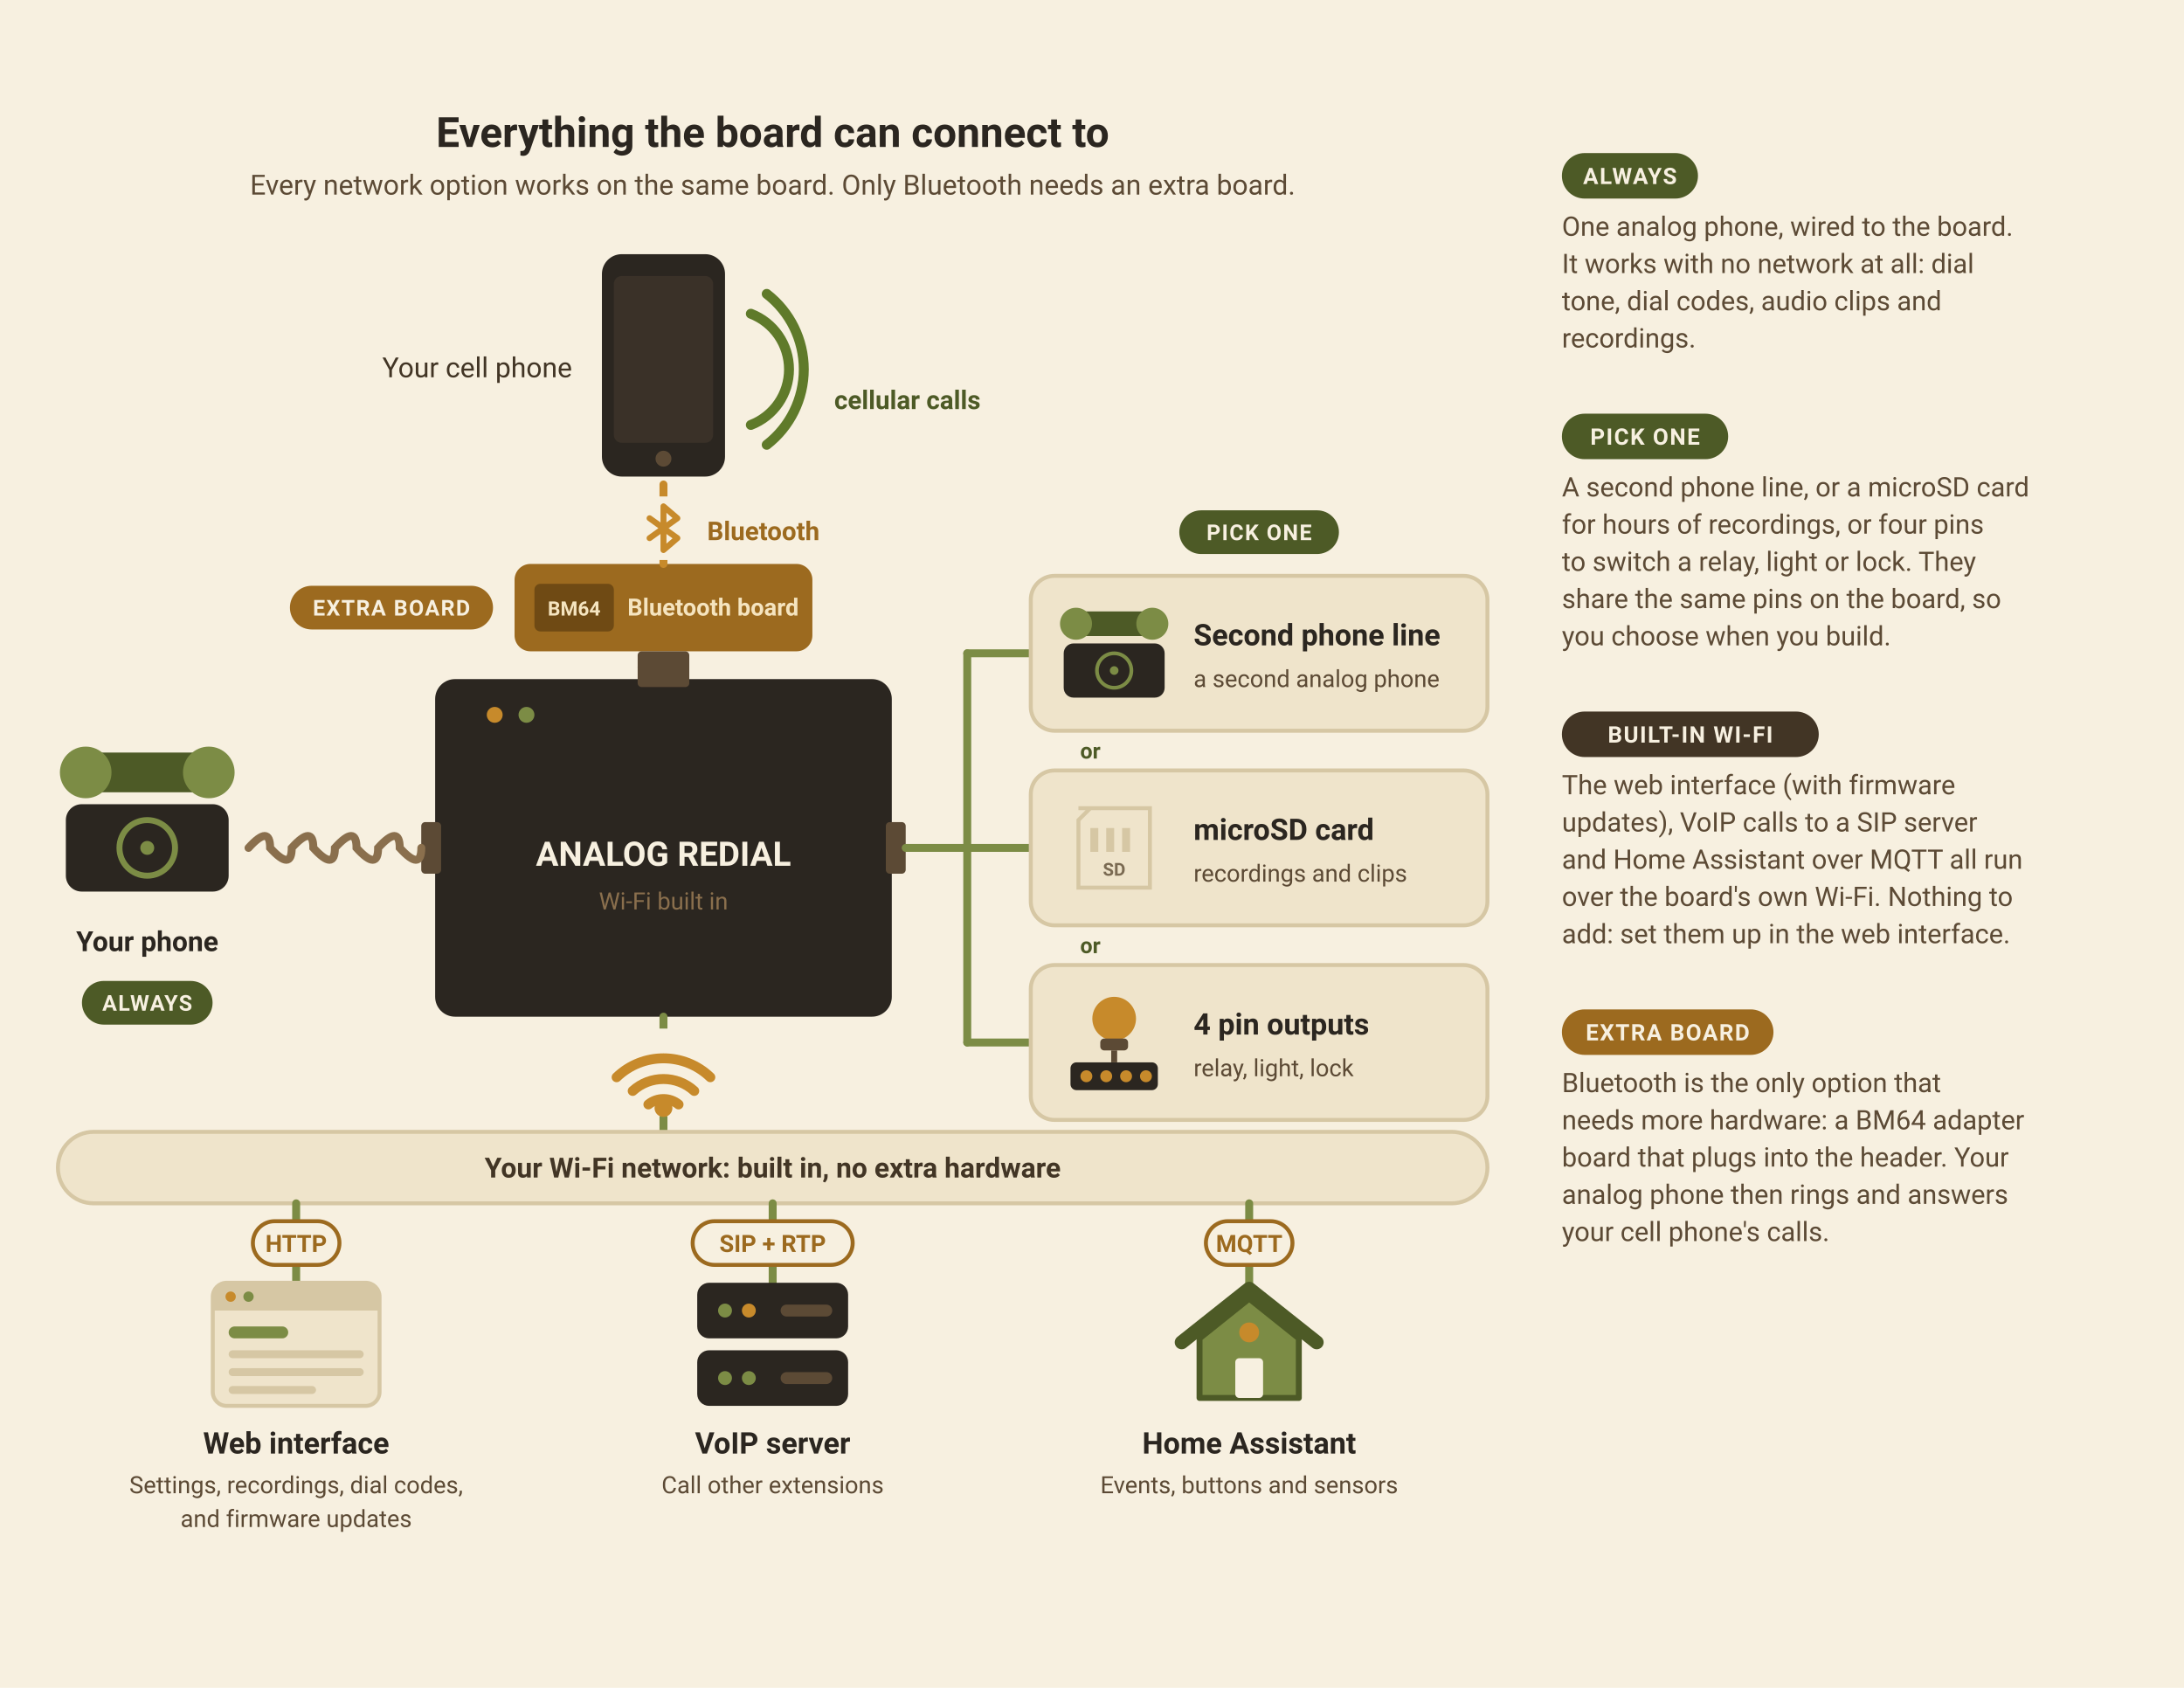
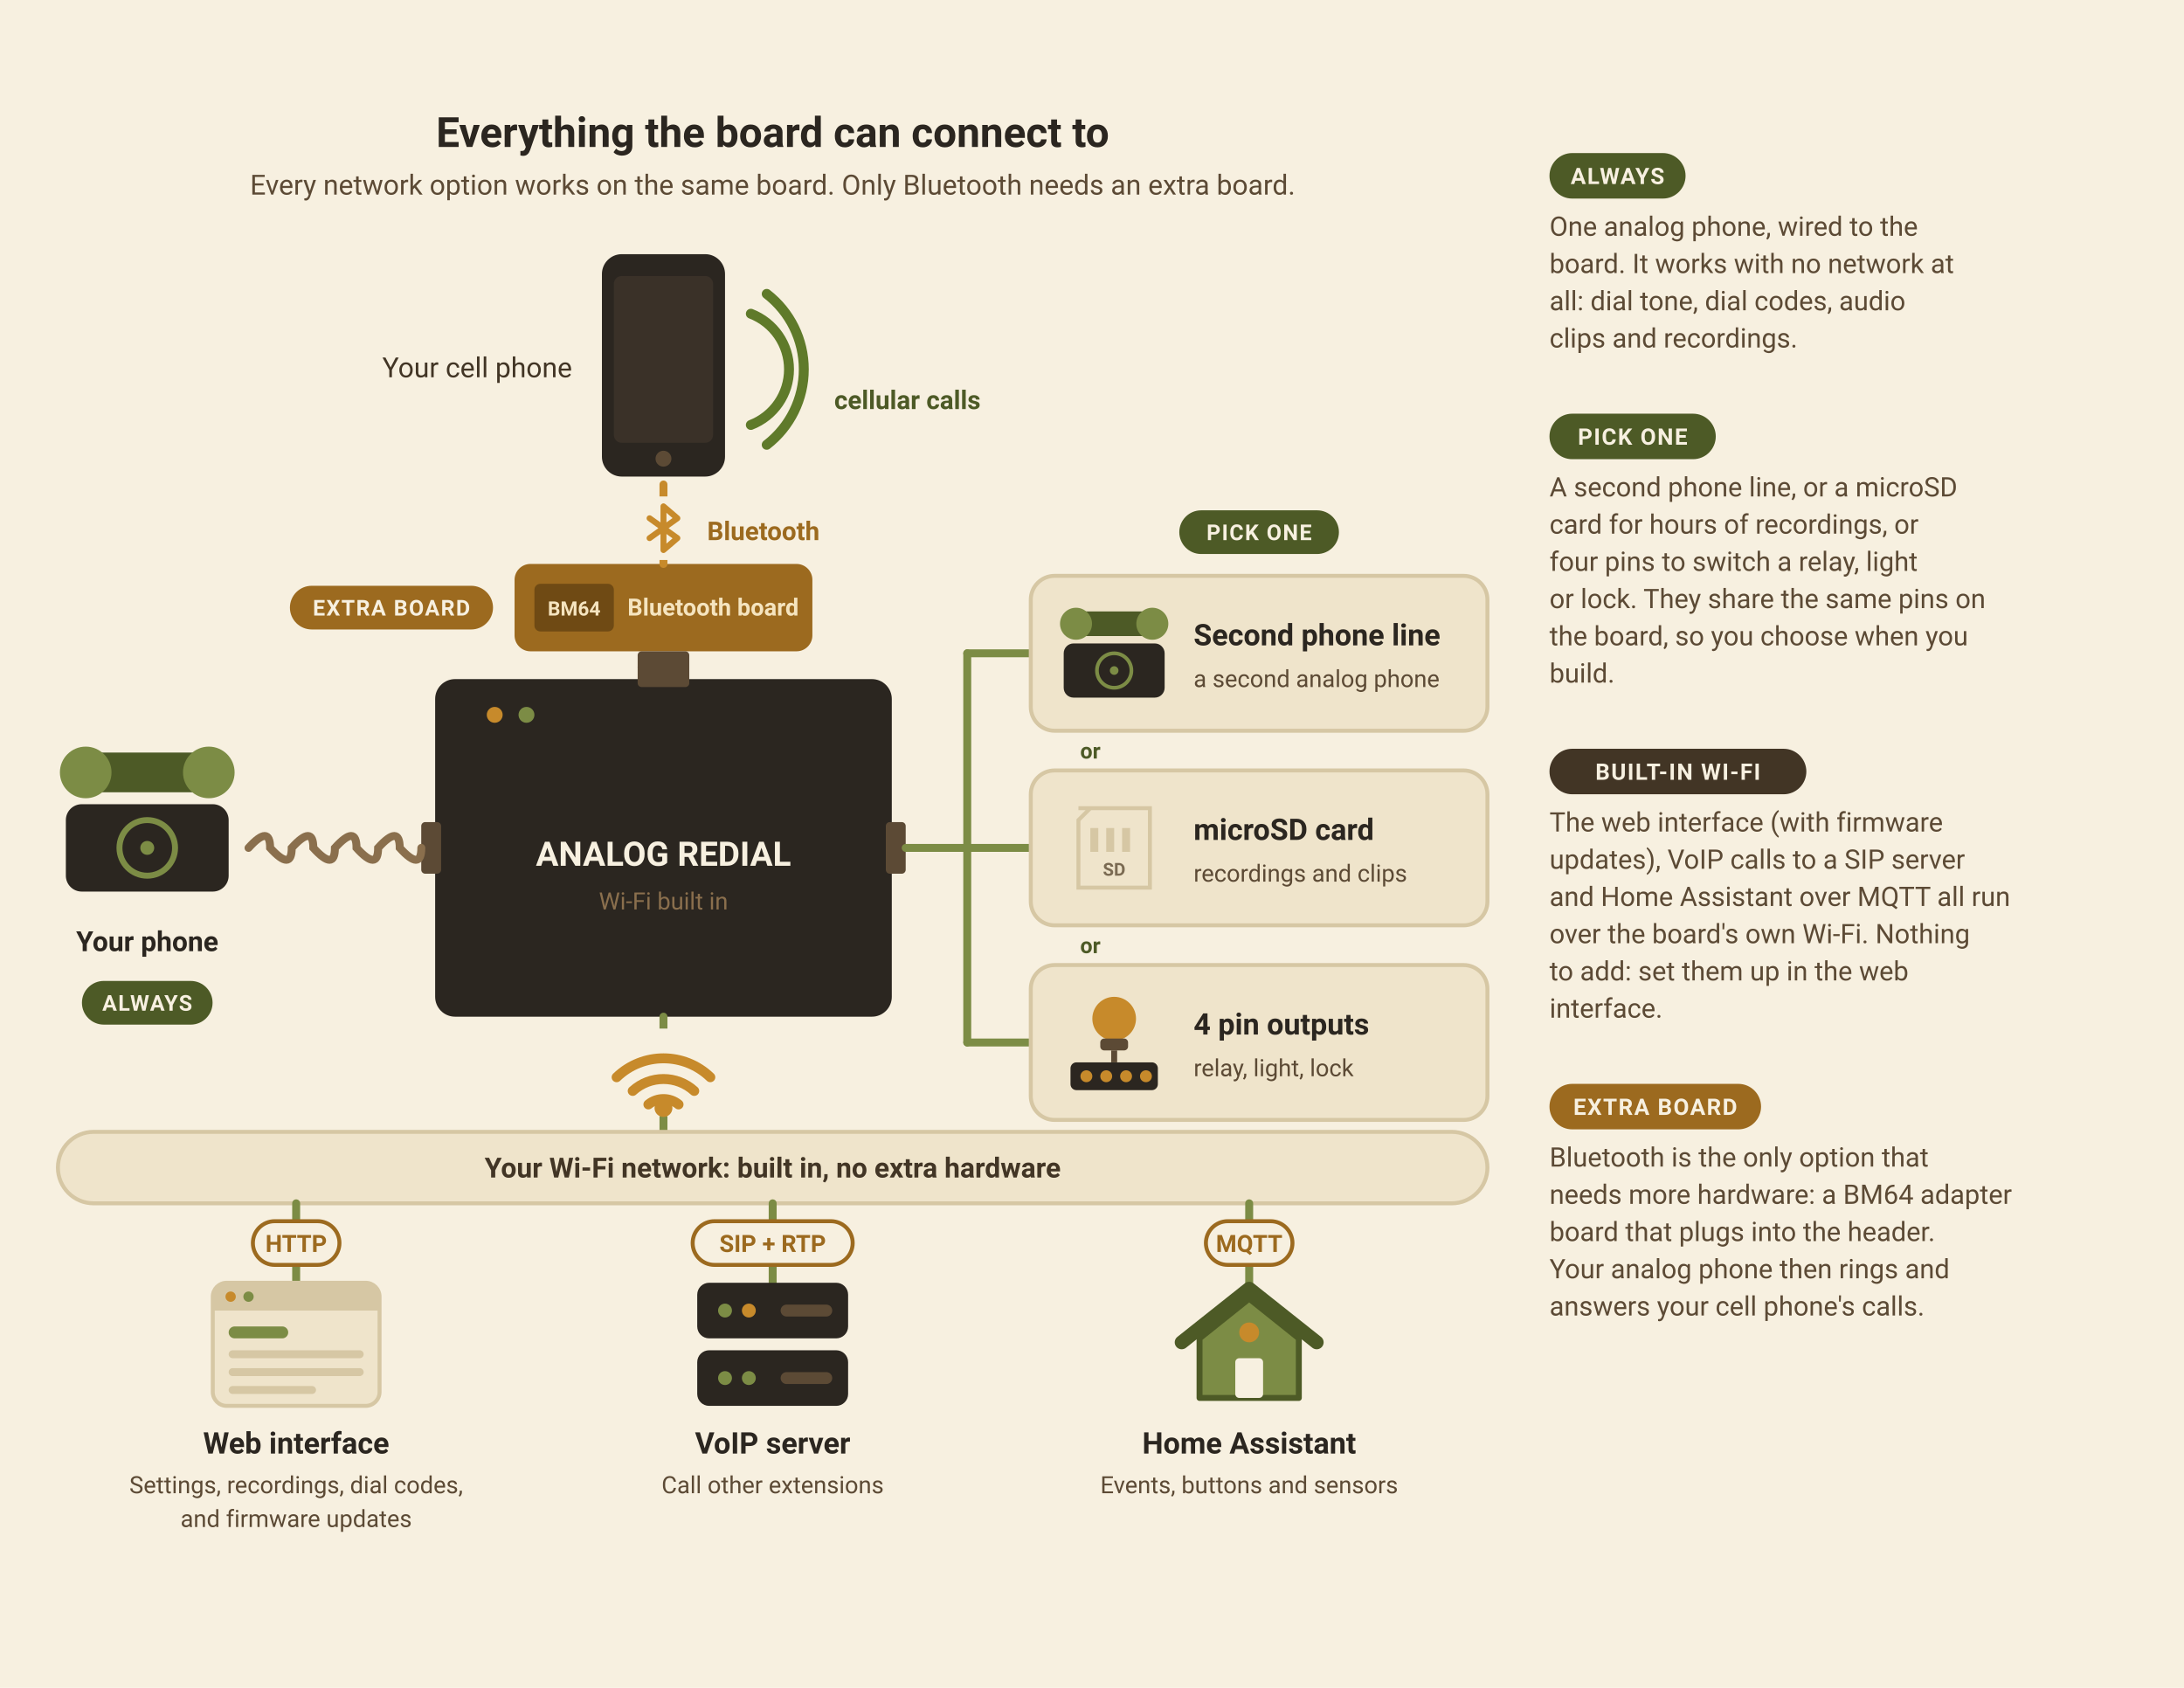
<svg xmlns="http://www.w3.org/2000/svg" viewBox="0 0 1056 816" width="1056" height="816" role="img" aria-label="Everything the Analog Redial board can connect to: one phone always, then a second line or a microSD card or four pin outputs; Wi-Fi to the web interface, a VoIP server and Home Assistant; and Bluetooth through an extra adapter board">
  <rect id="background" width="1056" height="816" fill="#f7f0e0" />
  <g font-family="system-ui, -apple-system, Segoe UI, Roboto, sans-serif">
    <g id="diagram" transform="translate(28,48) scale(0.96)">
      <g id="title">
        <text x="360" y="24" text-anchor="middle" font-size="21" font-weight="700" fill="#2b2620">Everything the board can connect to</text>
      </g>
      <g id="subtitle">
        <text x="360" y="48" text-anchor="middle" font-size="14" font-weight="400" fill="#5c4a35">Every network option works on the same board. Only Bluetooth needs an extra board.</text>
      </g>
      <g id="board" transform="translate(190,292)">
        <rect id="pcb" x="0" y="0" width="230" height="170" rx="10" fill="#2b2620" />
        <rect id="jack-line-1" x="-7" y="72" width="10" height="26" rx="2" fill="#5c4a35" />
        <rect id="options-connector" x="227" y="72" width="10" height="26" rx="2" fill="#5c4a35" />
        <rect id="adapter-header" x="102" y="-8" width="26" height="12" rx="2" fill="#5c4a35" />
        <circle id="led-1" cx="30" cy="18" r="4" fill="#c78a2b" />
        <circle id="led-2" cx="46" cy="18" r="4" fill="#7c8c45" />
        <text x="115" y="94" text-anchor="middle" font-size="17" font-weight="600" fill="#f7f0e0">ANALOG REDIAL</text>
        <text x="115" y="116" text-anchor="middle" font-size="12" fill="#8a6f4d">Wi-Fi built in</text>
      </g>
      <g id="phone-line-1" transform="translate(0,323)">
        <g id="handset">
          <line x1="14" y1="16" x2="76" y2="16" stroke="#4d5a26" stroke-width="20" stroke-linecap="round" />
          <circle cx="14" cy="16" r="13" fill="#7c8c45" />
          <circle cx="76" cy="16" r="13" fill="#7c8c45" />
        </g>
        <g id="body">
          <rect x="4" y="32" width="82" height="44" rx="8" fill="#2b2620" />
          <circle cx="45" cy="54" r="14" fill="none" stroke="#7c8c45" stroke-width="3" />
          <circle cx="45" cy="54" r="3.5" fill="#7c8c45" />
        </g>
      </g>
      <g id="cord-line-1" transform="translate(96,377)">
        <path d="M 0 0 q 10.88 -12 10.88 0 q 10.88 12 10.88 0 q 10.88 -12 10.88 0 q 10.88 12 10.88 0 q 10.88 -12 10.88 0 q 10.88 12 10.88 0 q 10.88 -12 10.88 0 q 10.88 12 10.88 0" fill="none" stroke="#8a6f4d" stroke-width="4" stroke-linecap="round" />
      </g>
      <g id="label-line-1">
        <text x="45" y="429" text-anchor="middle" font-size="14" font-weight="600" fill="#2b2620">Your phone</text>
      </g>
      <g id="tag-always">
        <rect x="12.1" y="444" width="65.8" height="22" rx="11" fill="#4d5a26" />
        <text x="45" y="459" text-anchor="middle" font-size="11" font-weight="700" letter-spacing="0.6" fill="#f7f0e0">ALWAYS</text>
      </g>
      <g id="link-options">
        <line x1="427" y1="377" x2="458" y2="377" stroke="#7c8c45" stroke-width="4" stroke-linecap="round" />
      </g>
      <g id="link-options-spine">
        <line x1="458" y1="279" x2="458" y2="475" stroke="#7c8c45" stroke-width="4" stroke-linecap="round" />
      </g>
      <g id="stub-line-2">
        <line x1="458" y1="279" x2="490" y2="279" stroke="#7c8c45" stroke-width="4" stroke-linecap="round" />
      </g>
      <g id="option-line-2" transform="translate(490,240)">
        <rect width="230" height="78" rx="12" fill="#efe4cb" stroke="#d6c7a4" stroke-width="2" />
        <g transform="translate(14.1,14.2) scale(0.62)">
          <g id="handset">
            <line x1="14" y1="16" x2="76" y2="16" stroke="#4d5a26" stroke-width="20" stroke-linecap="round" />
            <circle cx="14" cy="16" r="13" fill="#7c8c45" />
            <circle cx="76" cy="16" r="13" fill="#7c8c45" />
          </g>
          <g id="body">
            <rect x="4" y="32" width="82" height="44" rx="8" fill="#2b2620" />
            <circle cx="45" cy="54" r="14" fill="none" stroke="#7c8c45" stroke-width="3" />
            <circle cx="45" cy="54" r="3.5" fill="#7c8c45" />
          </g>
        </g>
        <text x="82" y="35" font-size="15" font-weight="600" fill="#2b2620">Second phone line</text>
        <text x="82" y="56" font-size="12" fill="#5c4a35">a second analog phone</text>
      </g>
      <g id="or-1">
        <text x="520" y="332" text-anchor="middle" font-size="11" font-weight="700" fill="#4d5a26">or</text>
      </g>
      <g id="stub-microsd">
        <line x1="458" y1="377" x2="490" y2="377" stroke="#7c8c45" stroke-width="4" stroke-linecap="round" />
      </g>
      <g id="option-microsd" transform="translate(490,338)">
        <rect width="230" height="78" rx="12" fill="#efe4cb" stroke="#d6c7a4" stroke-width="2" />
        <g transform="translate(24,19) scale(1)">
          <path d="M 0 0 h 36 v 40 h -36 v -34 l 6 -6 z" fill="#efe4cb" stroke="#d6c7a4" stroke-width="2" />
          <rect x="6" y="10" width="4" height="12" fill="#d6c7a4" />
          <rect x="14" y="10" width="4" height="12" fill="#d6c7a4" />
          <rect x="22" y="10" width="4" height="12" fill="#d6c7a4" />
          <text x="18" y="34" text-anchor="middle" font-size="9" font-weight="600" fill="#7a6a52">SD</text>
        </g>
        <text x="82" y="35" font-size="15" font-weight="600" fill="#2b2620">microSD card</text>
        <text x="82" y="56" font-size="12" fill="#5c4a35">recordings and clips</text>
      </g>
      <g id="or-2">
        <text x="520" y="430" text-anchor="middle" font-size="11" font-weight="700" fill="#4d5a26">or</text>
      </g>
      <g id="stub-pins">
        <line x1="458" y1="475" x2="490" y2="475" stroke="#7c8c45" stroke-width="4" stroke-linecap="round" />
      </g>
      <g id="option-pins" transform="translate(490,436)">
        <rect width="230" height="78" rx="12" fill="#efe4cb" stroke="#d6c7a4" stroke-width="2" />
        <g transform="translate(20,15) scale(1)">
          <circle id="bulb" cx="22" cy="12" r="11" fill="#c78a2b" />
          <rect id="bulb-base" x="15" y="22" width="14" height="6" rx="2" fill="#5c4a35" />
          <rect id="header" x="0" y="34" width="44" height="14" rx="3" fill="#2b2620" />
          <circle cx="8" cy="41" r="3" fill="#c78a2b" />
          <circle cx="18" cy="41" r="3" fill="#c78a2b" />
          <circle cx="28" cy="41" r="3" fill="#c78a2b" />
          <circle cx="38" cy="41" r="3" fill="#c78a2b" />
          <path d="M 22 28 V 34" stroke="#5c4a35" stroke-width="3" />
        </g>
        <text x="82" y="35" font-size="15" font-weight="600" fill="#2b2620">4 pin outputs</text>
        <text x="82" y="56" font-size="12" fill="#5c4a35">relay, light, lock</text>
      </g>
      <g id="tag-pick-one">
        <rect x="564.8" y="207" width="80.4" height="22" rx="11" fill="#4d5a26" />
        <text x="605" y="222" text-anchor="middle" font-size="11" font-weight="700" letter-spacing="0.6" fill="#f7f0e0">PICK ONE</text>
      </g>
      <g id="bluetooth-adapter" transform="translate(230,234)">
        <rect id="pcb" x="0" y="0" width="150" height="44" rx="8" fill="#9c6a1f" />
        <rect id="chip" x="10" y="10" width="40" height="24" rx="3" fill="#6f4a14" />
        <text x="30" y="26" text-anchor="middle" font-size="10" font-weight="600" fill="#f5e4bf">BM64</text>
        <text x="100" y="26" text-anchor="middle" font-size="12" font-weight="600" fill="#f5e4bf">Bluetooth board</text>
        <rect id="plug" x="62" y="44" width="26" height="10" rx="2" fill="#5c4a35" />
      </g>
      <g id="tag-extra-board">
        <rect x="116.85" y="245" width="102.3" height="22" rx="11" fill="#9c6a1f" />
        <text x="168" y="260" text-anchor="middle" font-size="11" font-weight="700" letter-spacing="0.6" fill="#f7f0e0">EXTRA BOARD</text>
      </g>
      <g id="cell-phone" transform="translate(274,78)">
        <rect x="0" y="0" width="62" height="112" rx="10" fill="#2b2620" />
        <rect x="6" y="11" width="50" height="84" rx="4" fill="#3a3128" />
        <circle cx="31" cy="103" r="4" fill="#5c4a35" />
      </g>
      <g id="label-cell-phone">
        <text x="259" y="140" text-anchor="end" font-size="14" font-weight="400" fill="#423525">Your cell phone</text>
      </g>
      <g id="cellular" transform="translate(349,108)">
        <path d="M 0 56 A 30 30 0 0 0 0 0" fill="none" stroke="#5f7a2a" stroke-width="5" stroke-linecap="round" />
        <path d="M 8 66 A 48 48 0 0 0 8 -10" fill="none" stroke="#5f7a2a" stroke-width="5" stroke-linecap="round" transform="translate(0,0)" />
      </g>
      <g id="label-cellular">
        <text x="391" y="156" text-anchor="start" font-size="13" font-weight="600" fill="#4d5a26">cellular calls</text>
      </g>
      <g id="link-bluetooth">
        <line x1="305" y1="194" x2="305" y2="234" stroke="#c78a2b" stroke-width="4" stroke-linecap="round" stroke-dasharray="9 8" />
      </g>
      <g id="bluetooth-symbol" transform="translate(297,204)">
        <rect x="-6" y="-4" width="28" height="32" rx="6" fill="#f7f0e0" />
        <path d="M 1 7 L 15 17 L 8 23 L 8 1 L 15 7 L 1 17" fill="none" stroke="#c78a2b" stroke-width="3" stroke-linecap="round" stroke-linejoin="round" />
      </g>
      <g id="label-bluetooth">
        <text x="327" y="222" text-anchor="start" font-size="13" font-weight="600" fill="#9c6a1f">Bluetooth</text>
      </g>
      <g id="link-wifi">
        <line x1="305" y1="462" x2="305" y2="520" stroke="#7c8c45" stroke-width="4" stroke-linecap="round" />
      </g>
      <g id="wifi" transform="translate(275,470)">
        <rect x="-6" y="-2" width="72" height="44" rx="8" fill="#f7f0e0" />
        <path d="M 6.4 22.5 A 34 34 0 0 1 53.6 22.5" fill="none" stroke="#c78a2b" stroke-width="5" stroke-linecap="round" />
        <path d="M 14.5 29.4 A 23 23 0 0 1 45.5 29.4" fill="none" stroke="#c78a2b" stroke-width="5" stroke-linecap="round" />
        <path d="M 22.4 36.2 A 12 12 0 0 1 37.6 36.2" fill="none" stroke="#c78a2b" stroke-width="5" stroke-linecap="round" />
        <circle cx="30" cy="40" r="4.5" fill="#c78a2b" transform="translate(0,-2)" />
      </g>
      <g id="wifi-network">
        <rect x="0" y="520" width="720" height="36" rx="18" fill="#efe4cb" stroke="#d6c7a4" stroke-width="2" />
        <text x="360.0" y="543" text-anchor="middle" font-size="14" font-weight="600" fill="#423525">Your Wi-Fi network: built in, no extra hardware</text>
      </g>
      <g id="link-web">
        <line x1="120" y1="556" x2="120" y2="596" stroke="#7c8c45" stroke-width="4" stroke-linecap="round" />
      </g>
      <g id="protocol-web">
        <rect x="98.2" y="565" width="43.6" height="22" rx="11" fill="#f7f0e0" stroke="#9c6a1f" stroke-width="2" />
        <text x="120" y="580.5" text-anchor="middle" font-size="12" font-weight="600" fill="#9c6a1f">HTTP</text>
      </g>
      <g id="service-web" transform="translate(78,596)">
        <rect x="0" y="0" width="84" height="62" rx="7" fill="#efe4cb" stroke="#d6c7a4" stroke-width="2" />
        <path d="M 0 14 H 84 V 7 a 7 7 0 0 0 -7 -7 H 7 a 7 7 0 0 0 -7 7 Z" fill="#d6c7a4" />
        <circle cx="9" cy="7" r="2.6" fill="#c78a2b" />
        <circle cx="18" cy="7" r="2.6" fill="#7c8c45" />
        <rect x="8" y="22" width="30" height="6" rx="3" fill="#7c8c45" />
        <rect x="8" y="34" width="68" height="4" rx="2" fill="#d6c7a4" />
        <rect x="8" y="43" width="68" height="4" rx="2" fill="#d6c7a4" />
        <rect x="8" y="52" width="44" height="4" rx="2" fill="#d6c7a4" />
      </g>
      <g id="label-web">
        <text x="120" y="682" text-anchor="middle" font-size="15" font-weight="600" fill="#2b2620">Web interface</text>
      </g>
      <g id="desc-web-1">
        <text x="120" y="702" text-anchor="middle" font-size="12" font-weight="400" fill="#5c4a35">Settings, recordings, dial codes,</text>
      </g>
      <g id="desc-web-2">
        <text x="120" y="719" text-anchor="middle" font-size="12" font-weight="400" fill="#5c4a35">and firmware updates</text>
      </g>
      <g id="link-voip">
        <line x1="360" y1="556" x2="360" y2="596" stroke="#7c8c45" stroke-width="4" stroke-linecap="round" />
      </g>
      <g id="protocol-voip">
        <rect x="319.7" y="565" width="80.6" height="22" rx="11" fill="#f7f0e0" stroke="#9c6a1f" stroke-width="2" />
        <text x="360" y="580.5" text-anchor="middle" font-size="12" font-weight="600" fill="#9c6a1f">SIP + RTP</text>
      </g>
      <g id="service-voip" transform="translate(322,596)">
        <rect x="0" y="0" width="76" height="28" rx="6" fill="#2b2620" />
        <rect x="0" y="34" width="76" height="28" rx="6" fill="#2b2620" />
        <circle cx="14" cy="14" r="3.5" fill="#7c8c45" />
        <circle cx="26" cy="14" r="3.5" fill="#c78a2b" />
        <rect x="42" y="11" width="26" height="6" rx="3" fill="#5c4a35" />
        <circle cx="14" cy="48" r="3.5" fill="#7c8c45" />
        <circle cx="26" cy="48" r="3.5" fill="#7c8c45" />
        <rect x="42" y="45" width="26" height="6" rx="3" fill="#5c4a35" />
      </g>
      <g id="label-voip">
        <text x="360" y="682" text-anchor="middle" font-size="15" font-weight="600" fill="#2b2620">VoIP server</text>
      </g>
      <g id="desc-voip-1">
        <text x="360" y="702" text-anchor="middle" font-size="12" font-weight="400" fill="#5c4a35">Call other extensions</text>
      </g>
      <g id="link-home">
        <line x1="600" y1="556" x2="600" y2="596" stroke="#7c8c45" stroke-width="4" stroke-linecap="round" />
      </g>
      <g id="protocol-home">
        <rect x="578.2" y="565" width="43.6" height="22" rx="11" fill="#f7f0e0" stroke="#9c6a1f" stroke-width="2" />
        <text x="600" y="580.5" text-anchor="middle" font-size="12" font-weight="600" fill="#9c6a1f">MQTT</text>
      </g>
      <g id="service-home" transform="translate(562,596)">
        <path d="M 4 30 L 38 3 L 72 30" fill="none" stroke="#4d5a26" stroke-width="7" stroke-linecap="round" stroke-linejoin="round" />
        <path d="M 13 28 V 58 H 63 V 28 L 38 8 Z" fill="#7c8c45" stroke="#4d5a26" stroke-width="3" stroke-linejoin="round" />
        <rect x="31" y="38" width="14" height="20" rx="2" fill="#f7f0e0" />
        <circle cx="38" cy="25" r="5" fill="#c78a2b" />
      </g>
      <g id="label-home">
        <text x="600" y="682" text-anchor="middle" font-size="15" font-weight="600" fill="#2b2620">Home Assistant</text>
      </g>
      <g id="desc-home-1">
        <text x="600" y="702" text-anchor="middle" font-size="12" font-weight="400" fill="#5c4a35">Events, buttons and sensors</text>
      </g>
    </g>
    <g id="legend">
      <g id="legend-always">
-         <rect x="755.2" y="74" width="65.8" height="22" rx="11" fill="#4d5a26" />
-         <text x="788.1" y="89" text-anchor="middle" font-size="11" font-weight="700" letter-spacing="0.6" fill="#f7f0e0">ALWAYS</text>
-         <text x="755.2" y="114" font-size="13" fill="#5c4a35">One analog phone, wired to the board.</text>
-         <text x="755.2" y="132" font-size="13" fill="#5c4a35">It works with no network at all: dial</text>
-         <text x="755.2" y="150" font-size="13" fill="#5c4a35">tone, dial codes, audio clips and</text>
-         <text x="755.2" y="168" font-size="13" fill="#5c4a35">recordings.</text>
+         <rect x="749.2" y="74" width="65.8" height="22" rx="11" fill="#4d5a26" />
+         <text x="782.1" y="89" text-anchor="middle" font-size="11" font-weight="700" letter-spacing="0.6" fill="#f7f0e0">ALWAYS</text>
+         <text x="749.2" y="114" font-size="13" fill="#5c4a35">One analog phone, wired to the</text>
+         <text x="749.2" y="132" font-size="13" fill="#5c4a35">board. It works with no network at</text>
+         <text x="749.2" y="150" font-size="13" fill="#5c4a35">all: dial tone, dial codes, audio</text>
+         <text x="749.2" y="168" font-size="13" fill="#5c4a35">clips and recordings.</text>
      </g>
      <g id="legend-pick-one">
-         <rect x="755.2" y="200" width="80.4" height="22" rx="11" fill="#4d5a26" />
-         <text x="795.4" y="215" text-anchor="middle" font-size="11" font-weight="700" letter-spacing="0.6" fill="#f7f0e0">PICK ONE</text>
-         <text x="755.2" y="240" font-size="13" fill="#5c4a35">A second phone line, or a microSD card</text>
-         <text x="755.2" y="258" font-size="13" fill="#5c4a35">for hours of recordings, or four pins</text>
-         <text x="755.2" y="276" font-size="13" fill="#5c4a35">to switch a relay, light or lock. They</text>
-         <text x="755.2" y="294" font-size="13" fill="#5c4a35">share the same pins on the board, so</text>
-         <text x="755.2" y="312" font-size="13" fill="#5c4a35">you choose when you build.</text>
+         <rect x="749.2" y="200" width="80.4" height="22" rx="11" fill="#4d5a26" />
+         <text x="789.4" y="215" text-anchor="middle" font-size="11" font-weight="700" letter-spacing="0.6" fill="#f7f0e0">PICK ONE</text>
+         <text x="749.2" y="240" font-size="13" fill="#5c4a35">A second phone line, or a microSD</text>
+         <text x="749.2" y="258" font-size="13" fill="#5c4a35">card for hours of recordings, or</text>
+         <text x="749.2" y="276" font-size="13" fill="#5c4a35">four pins to switch a relay, light</text>
+         <text x="749.2" y="294" font-size="13" fill="#5c4a35">or lock. They share the same pins on</text>
+         <text x="749.2" y="312" font-size="13" fill="#5c4a35">the board, so you choose when you</text>
+         <text x="749.2" y="330" font-size="13" fill="#5c4a35">build.</text>
      </g>
      <g id="legend-built-in-wi-fi">
-         <rect x="755.2" y="344" width="124.2" height="22" rx="11" fill="#423525" />
-         <text x="817.3" y="359" text-anchor="middle" font-size="11" font-weight="700" letter-spacing="0.6" fill="#f7f0e0">BUILT-IN WI-FI</text>
-         <text x="755.2" y="384" font-size="13" fill="#5c4a35">The web interface (with firmware</text>
-         <text x="755.2" y="402" font-size="13" fill="#5c4a35">updates), VoIP calls to a SIP server</text>
-         <text x="755.2" y="420" font-size="13" fill="#5c4a35">and Home Assistant over MQTT all run</text>
-         <text x="755.2" y="438" font-size="13" fill="#5c4a35">over the board's own Wi-Fi. Nothing to</text>
-         <text x="755.2" y="456" font-size="13" fill="#5c4a35">add: set them up in the web interface.</text>
+         <rect x="749.2" y="362" width="124.2" height="22" rx="11" fill="#423525" />
+         <text x="811.3" y="377" text-anchor="middle" font-size="11" font-weight="700" letter-spacing="0.6" fill="#f7f0e0">BUILT-IN WI-FI</text>
+         <text x="749.2" y="402" font-size="13" fill="#5c4a35">The web interface (with firmware</text>
+         <text x="749.2" y="420" font-size="13" fill="#5c4a35">updates), VoIP calls to a SIP server</text>
+         <text x="749.2" y="438" font-size="13" fill="#5c4a35">and Home Assistant over MQTT all run</text>
+         <text x="749.2" y="456" font-size="13" fill="#5c4a35">over the board's own Wi-Fi. Nothing</text>
+         <text x="749.2" y="474" font-size="13" fill="#5c4a35">to add: set them up in the web</text>
+         <text x="749.2" y="492" font-size="13" fill="#5c4a35">interface.</text>
      </g>
      <g id="legend-extra-board">
-         <rect x="755.2" y="488" width="102.3" height="22" rx="11" fill="#9c6a1f" />
-         <text x="806.35" y="503" text-anchor="middle" font-size="11" font-weight="700" letter-spacing="0.6" fill="#f7f0e0">EXTRA BOARD</text>
-         <text x="755.2" y="528" font-size="13" fill="#5c4a35">Bluetooth is the only option that</text>
-         <text x="755.2" y="546" font-size="13" fill="#5c4a35">needs more hardware: a BM64 adapter</text>
-         <text x="755.2" y="564" font-size="13" fill="#5c4a35">board that plugs into the header. Your</text>
-         <text x="755.2" y="582" font-size="13" fill="#5c4a35">analog phone then rings and answers</text>
-         <text x="755.2" y="600" font-size="13" fill="#5c4a35">your cell phone's calls.</text>
+         <rect x="749.2" y="524" width="102.3" height="22" rx="11" fill="#9c6a1f" />
+         <text x="800.35" y="539" text-anchor="middle" font-size="11" font-weight="700" letter-spacing="0.6" fill="#f7f0e0">EXTRA BOARD</text>
+         <text x="749.2" y="564" font-size="13" fill="#5c4a35">Bluetooth is the only option that</text>
+         <text x="749.2" y="582" font-size="13" fill="#5c4a35">needs more hardware: a BM64 adapter</text>
+         <text x="749.2" y="600" font-size="13" fill="#5c4a35">board that plugs into the header.</text>
+         <text x="749.2" y="618" font-size="13" fill="#5c4a35">Your analog phone then rings and</text>
+         <text x="749.2" y="636" font-size="13" fill="#5c4a35">answers your cell phone's calls.</text>
      </g>
    </g>
  </g>
</svg>
